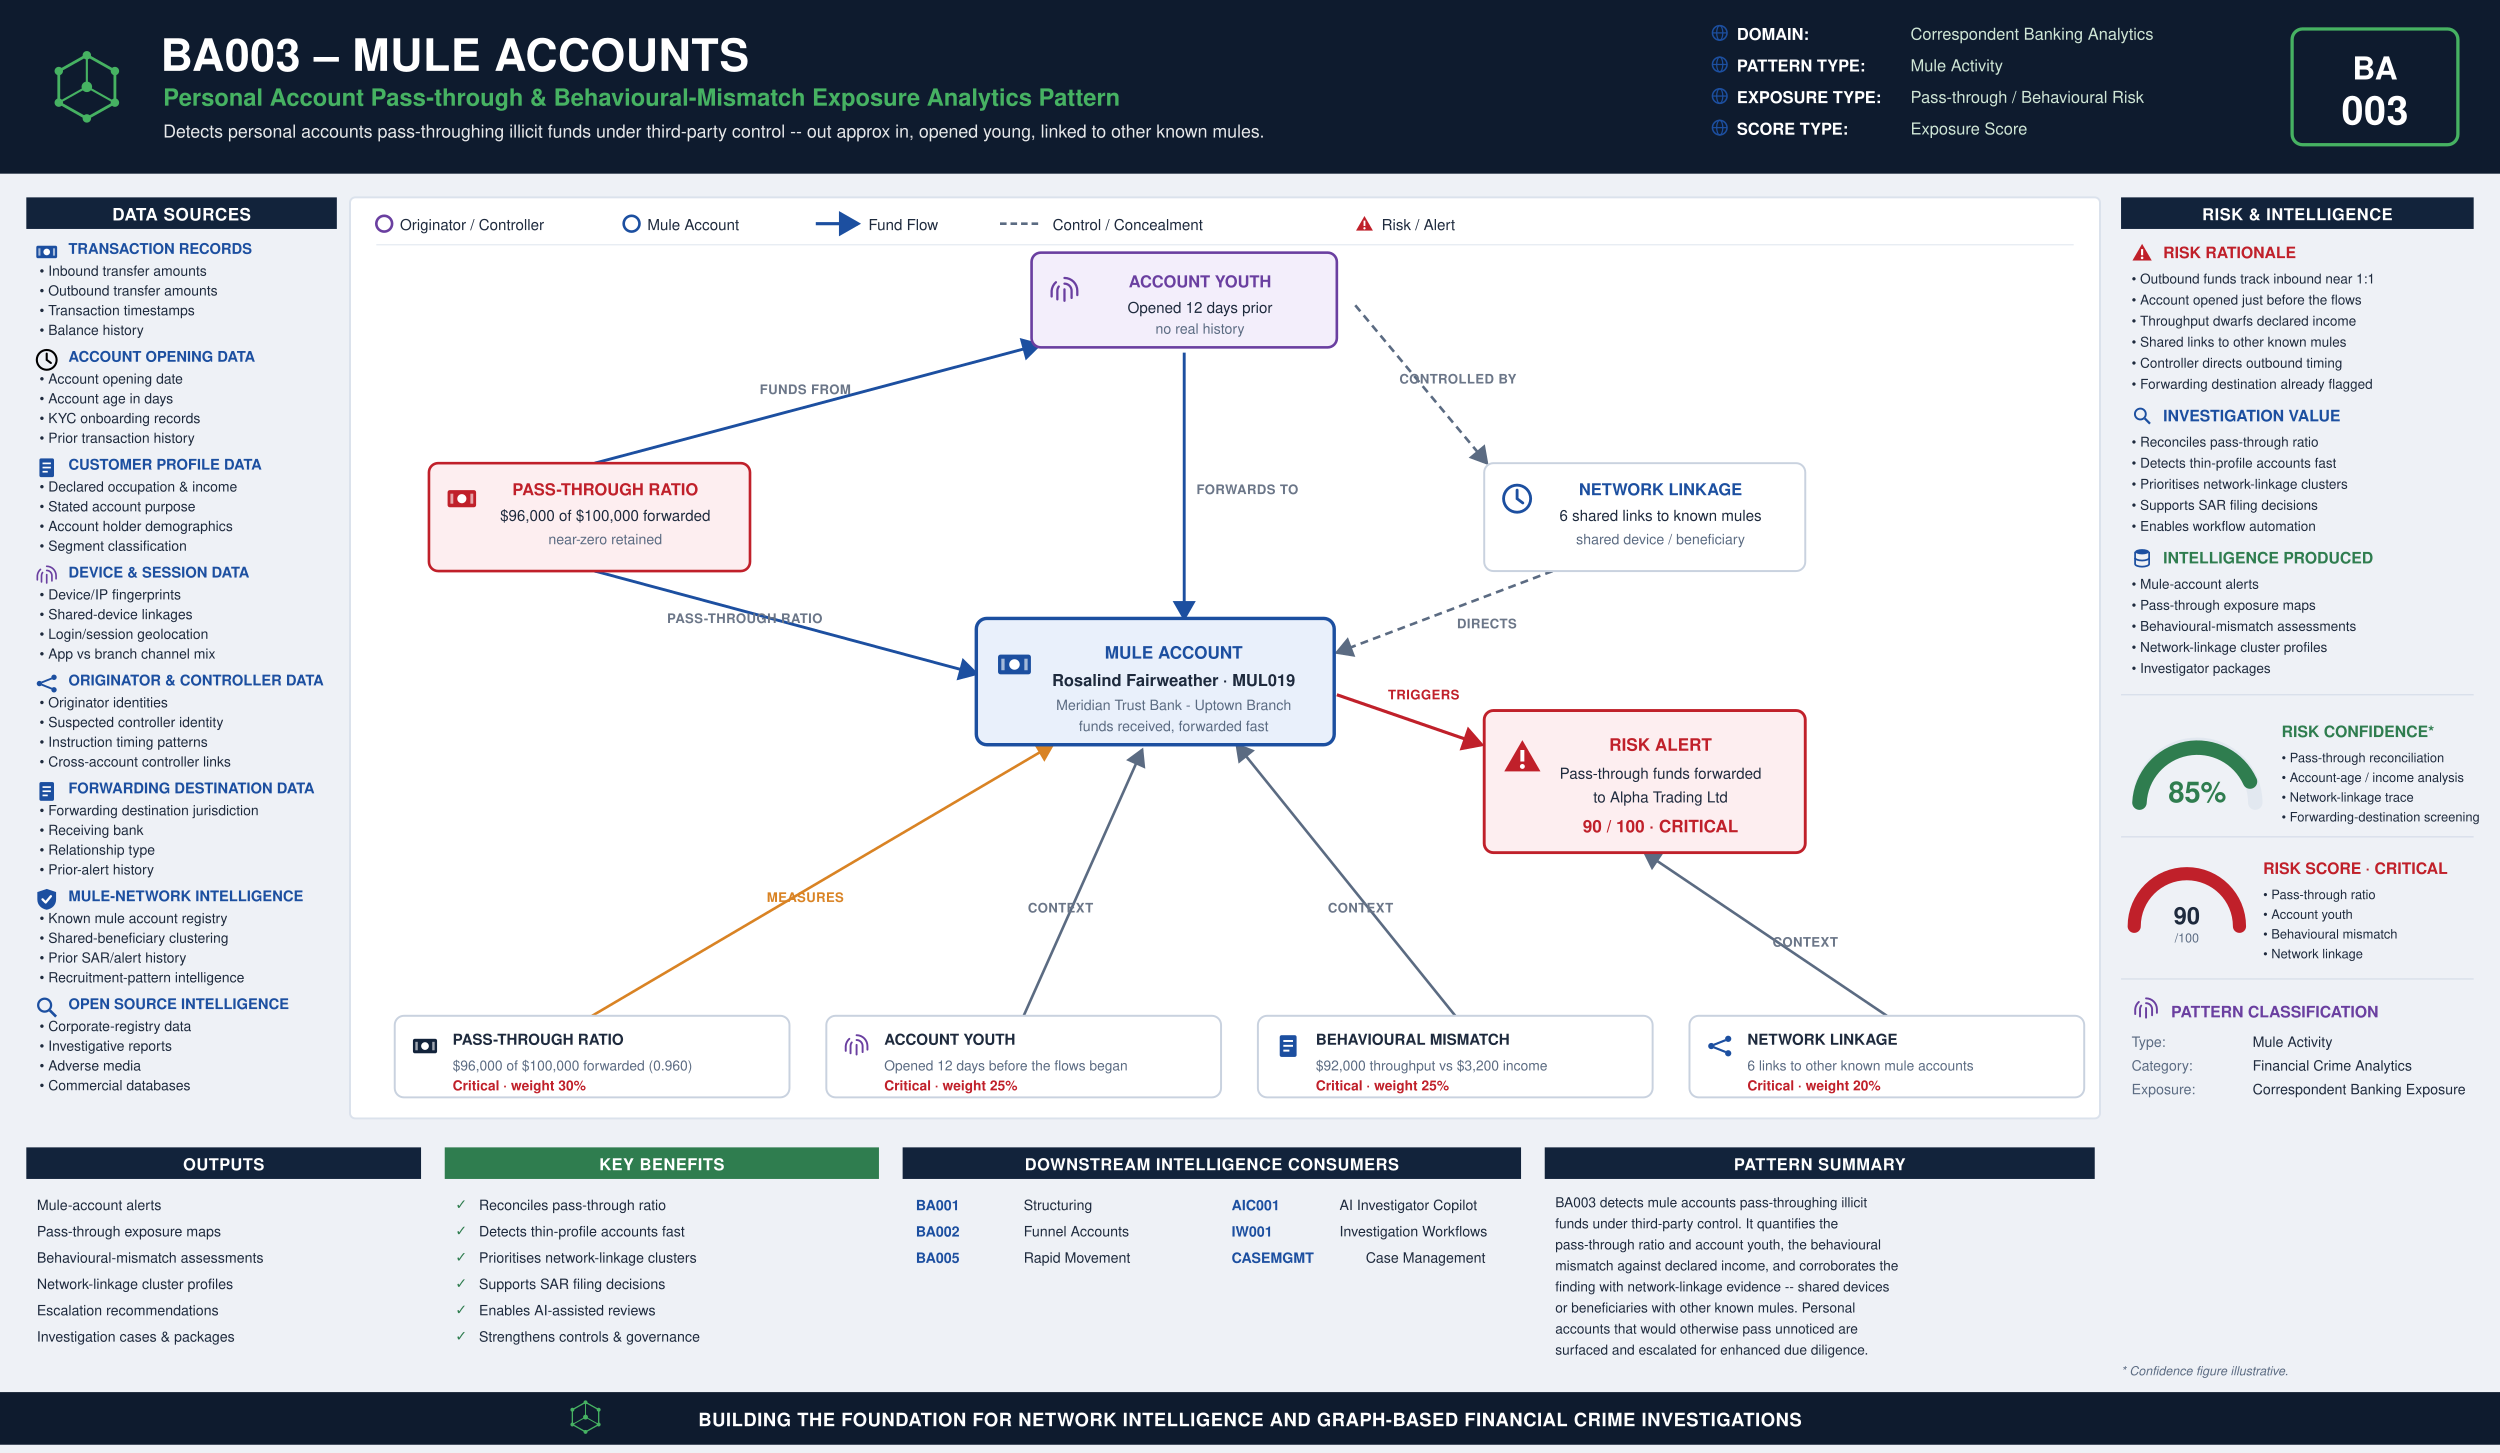
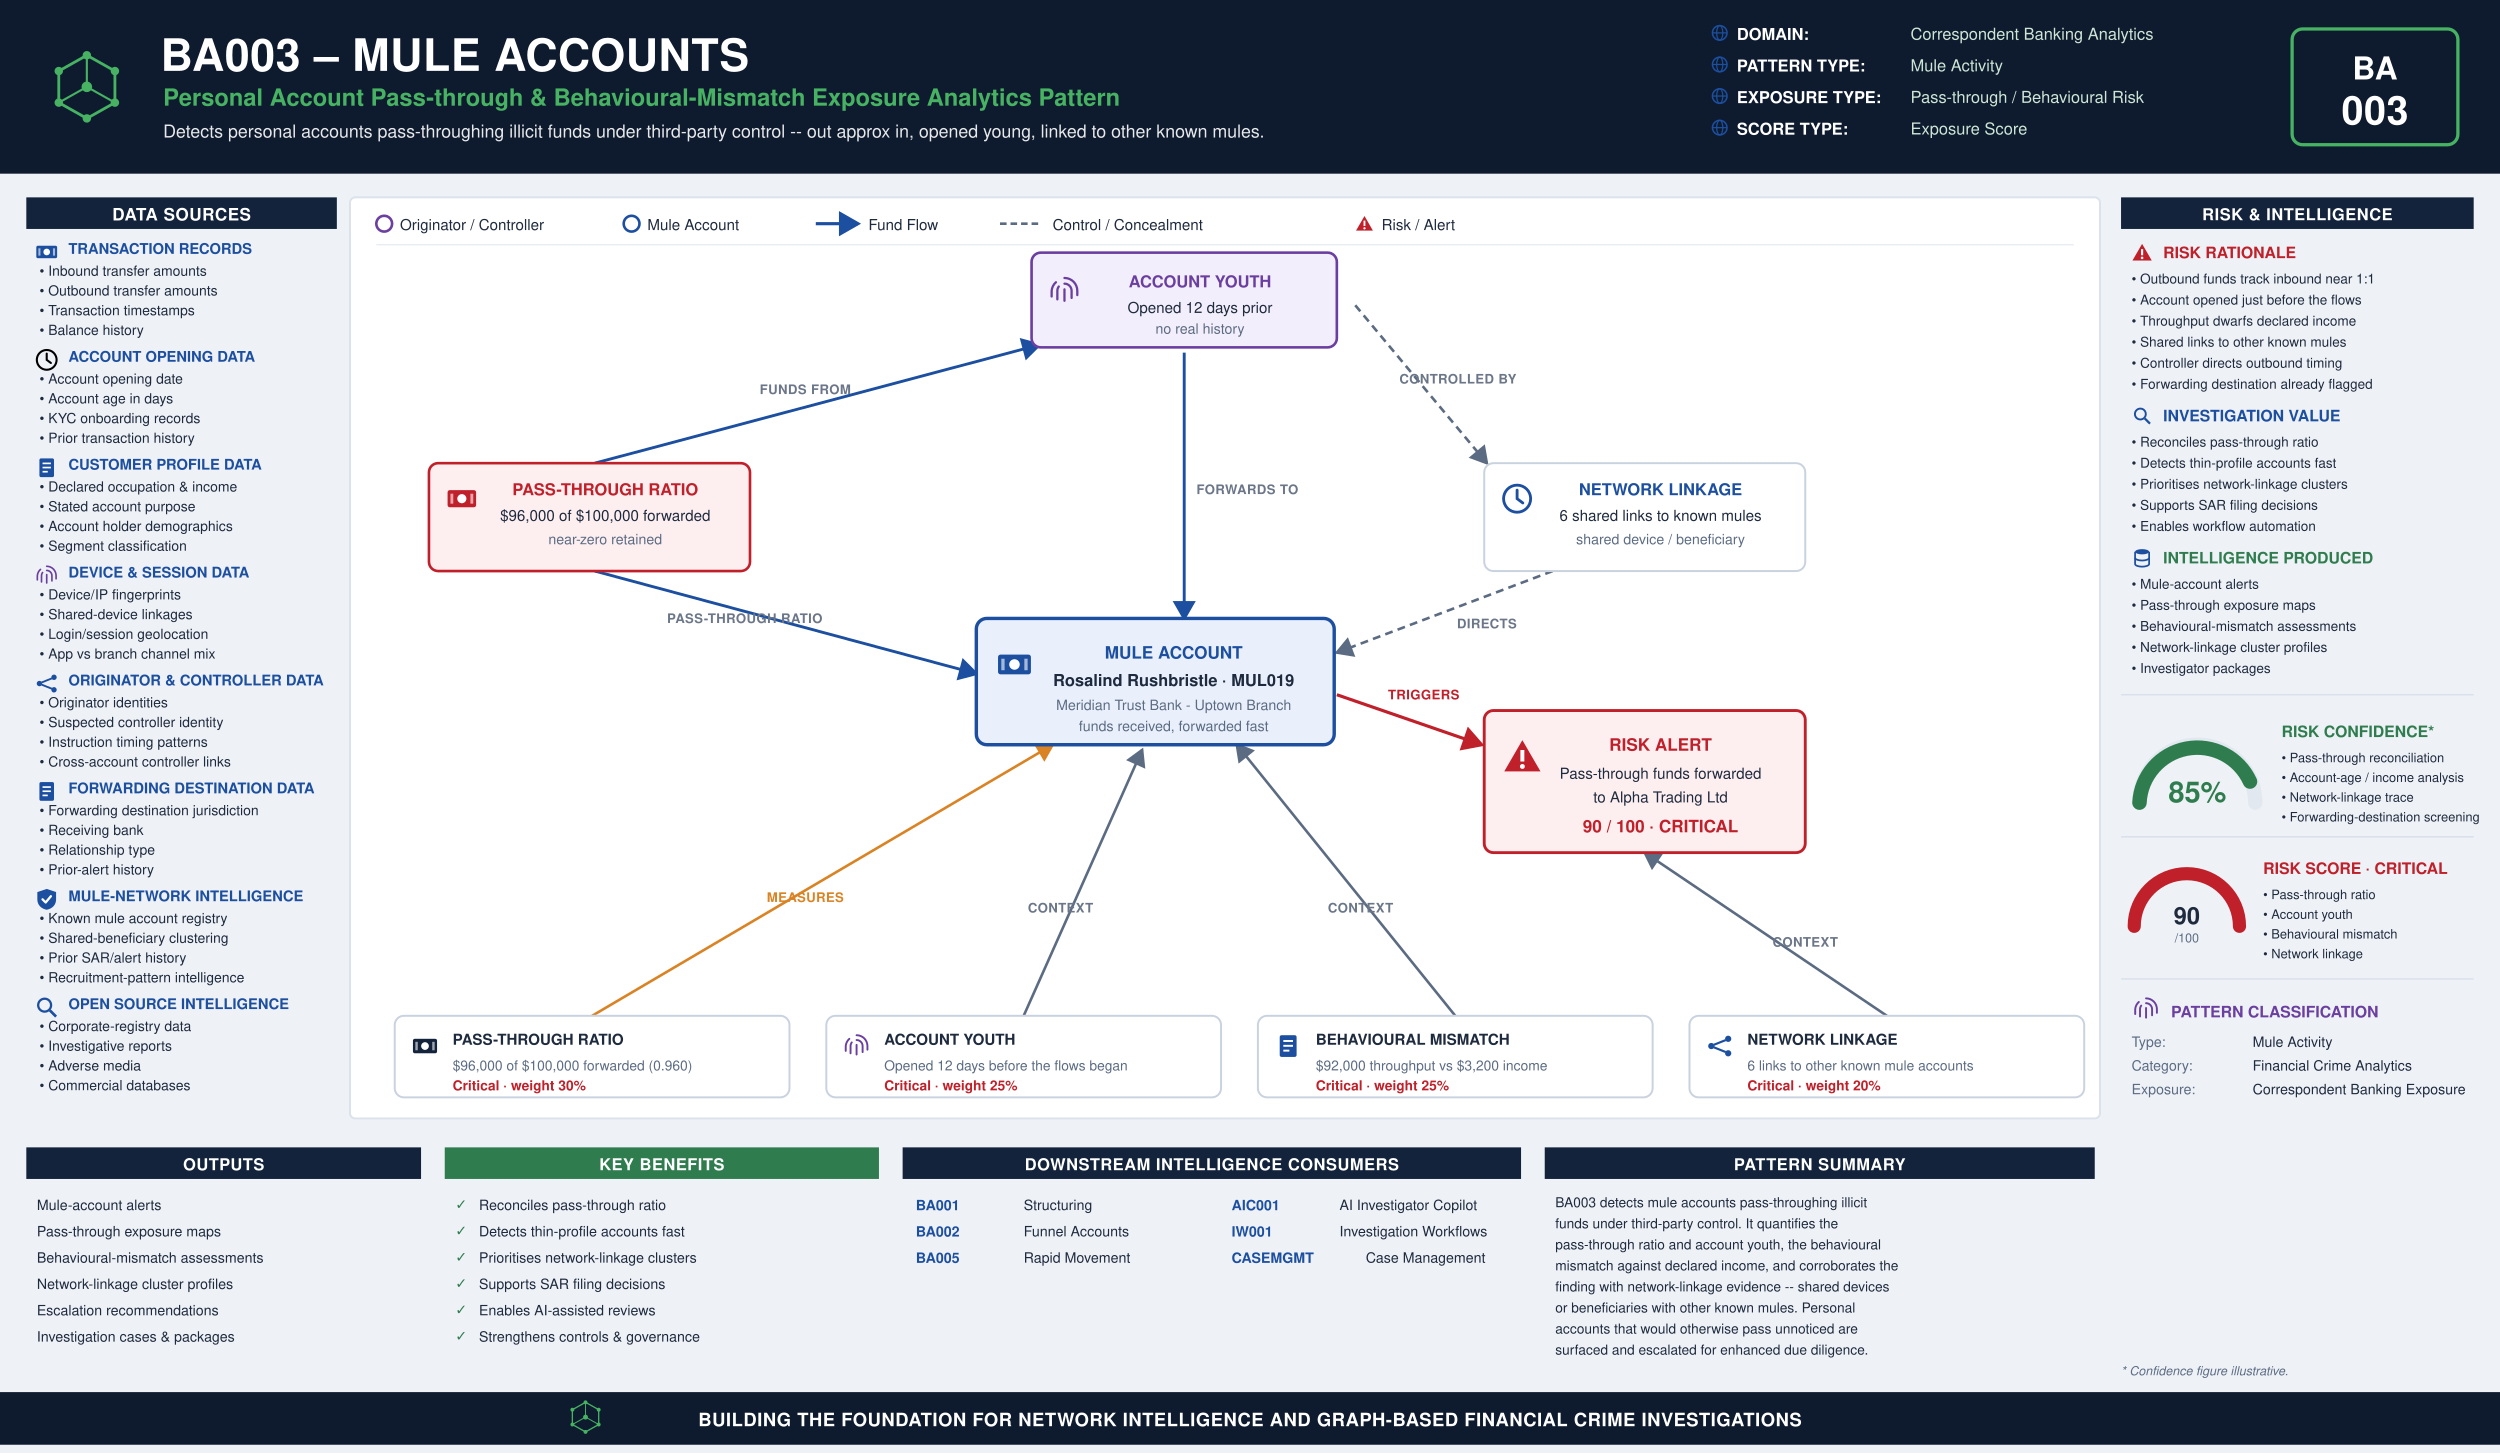
<svg xmlns="http://www.w3.org/2000/svg" viewBox="0 0 1900 1104" font-family="Helvetica, Arial, sans-serif" text-rendering="geometricPrecision">
  <defs>
    <style>
      .nvy{fill:#12233b}.grn{fill:#2f7d4f}.red{fill:#c0202a}.gold{fill:#f4a920}.pur{fill:#6a3fa0}
      .wht{fill:#ffffff}.ink{fill:#1e2a3d}.blu{fill:#1c4fa0}.sub{fill:#5b6b82}
      .hd{fill:#ffffff;font-weight:bold;letter-spacing:.4px}
      .sh{font-weight:bold;fill:#1c4fa0}.b{font-weight:bold}
      .card{fill:#ffffff;stroke:#c9d2df;stroke-width:1.5}
      .elab{fill:#6b7688;font-weight:bold;letter-spacing:.3px}
      text{dominant-baseline:middle}
    </style>
    <marker id="ar" markerWidth="9" markerHeight="9" refX="6" refY="4" orient="auto">
      <path d="M0 0l7 4L0 8z" fill="#1c4fa0" />
    </marker>
    <marker id="arR" markerWidth="9" markerHeight="9" refX="6" refY="4" orient="auto">
      <path d="M0 0l7 4L0 8z" fill="#c0202a" />
    </marker>
    <marker id="arO" markerWidth="9" markerHeight="9" refX="6" refY="4" orient="auto">
      <path d="M0 0l7 4L0 8z" fill="#d98324" />
    </marker>
    <marker id="arG" markerWidth="9" markerHeight="9" refX="6" refY="4" orient="auto">
      <path d="M0 0l7 4L0 8z" fill="#5b6b82" />
    </marker>
    <symbol id="i-globe" viewBox="0 0 24 24">
      <circle cx="12" cy="12" r="9.5" fill="none" stroke="#1c4fa0" stroke-width="2" />
      <ellipse cx="12" cy="12" rx="4" ry="9.5" fill="none" stroke="#1c4fa0" stroke-width="1.6" />
      <line x1="2.5" y1="12" x2="21.5" y2="12" stroke="#1c4fa0" stroke-width="1.6" />
    </symbol>
    <symbol id="i-doc" viewBox="0 0 24 24">
      <rect x="5" y="3" width="14" height="18" rx="1.5" fill="#1c4fa0" />
      <rect x="8" y="7" width="8" height="1.6" fill="#fff" />
      <rect x="8" y="11" width="8" height="1.6" fill="#fff" />
      <rect x="8" y="15" width="5" height="1.6" fill="#fff" />
    </symbol>
    <symbol id="i-link" viewBox="0 0 24 24">
      <circle cx="5" cy="12" r="2.6" fill="#1c4fa0" />
      <circle cx="19" cy="6" r="2.6" fill="#1c4fa0" />
      <circle cx="19" cy="18" r="2.6" fill="#1c4fa0" />
      <line x1="7" y1="11" x2="17" y2="7" stroke="#1c4fa0" stroke-width="1.8" />
      <line x1="7" y1="13" x2="17" y2="17" stroke="#1c4fa0" stroke-width="1.8" />
    </symbol>
    <symbol id="i-search" viewBox="0 0 24 24">
      <circle cx="10" cy="10" r="6.2" fill="none" stroke="#1c4fa0" stroke-width="2.2" />
      <line x1="15" y1="15" x2="21" y2="21" stroke="#1c4fa0" stroke-width="2.6" />
    </symbol>
    <symbol id="i-shield" viewBox="0 0 24 24">
      <path d="M12 2 21 5v7c0 5.5-3.8 9-9 10-5.2-1-9-4.5-9-10V5z" fill="#1c4fa0" />
      <path d="M8 12l3 3 5-6" fill="none" stroke="#fff" stroke-width="2.2" stroke-linecap="round" stroke-linejoin="round" />
    </symbol>
    <symbol id="i-alert" viewBox="0 0 24 24">
      <path d="M12 2 23 21H1z" fill="#c0202a" />
      <rect x="10.8" y="8" width="2.4" height="7" fill="#fff" />
      <circle cx="12" cy="18" r="1.5" fill="#fff" />
    </symbol>
    <symbol id="i-db" viewBox="0 0 24 24">
      <ellipse cx="12" cy="5" rx="8" ry="3" fill="#1c4fa0" />
      <path d="M4 5v14c0 1.6 3.6 3 8 3s8-1.4 8-3V5" fill="none" stroke="#1c4fa0" stroke-width="2" />
      <path d="M4 12c0 1.6 3.6 3 8 3s8-1.4 8-3" fill="none" stroke="#1c4fa0" stroke-width="2" />
    </symbol>
    <symbol id="i-fp" viewBox="0 0 24 24">
      <g fill="none" stroke="#6a3fa0" stroke-width="1.6" stroke-linecap="round">
        <path d="M12 3a9 9 0 0 1 9 9v3" />
        <path d="M6 6a9 9 0 0 0-3 6v4" />
        <path d="M12 7a5 5 0 0 1 5 5v5" />
        <path d="M8 9a5 5 0 0 0-1 3v6" />
        <path d="M12 11v8" />
      </g>
    </symbol>
    <symbol id="i-cash" viewBox="0 0 24 24">
      <rect x="2" y="6" width="20" height="12" rx="1.5" fill="currentColor" />
      <circle cx="12" cy="12" r="3.2" fill="#fff" />
      <rect x="4" y="8.5" width="2" height="7" fill="#fff" opacity=".6" />
      <rect x="18" y="8.5" width="2" height="7" fill="#fff" opacity=".6" />
    </symbol>
    <symbol id="i-bank" viewBox="0 0 24 24">
      <path d="M12 2 22 8H2z" fill="currentColor" />
      <rect x="4" y="9" width="2.4" height="10" fill="currentColor" />
      <rect x="10.8" y="9" width="2.4" height="10" fill="currentColor" />
      <rect x="17.6" y="9" width="2.4" height="10" fill="currentColor" />
      <rect x="2" y="20" width="20" height="2" fill="currentColor" />
    </symbol>
    <symbol id="i-clock" viewBox="0 0 24 24">
      <circle cx="12" cy="12" r="9.5" fill="none" stroke="currentColor" stroke-width="2" />
      <path d="M12 6v6l4 3" fill="none" stroke="currentColor" stroke-width="2" stroke-linecap="round" />
    </symbol>
    <symbol id="i-hex" viewBox="0 0 48 48">
      <g fill="none" stroke="#46b262" stroke-width="1.6">
        <path d="M24 6 40 15v18L24 42 8 33V15z" />
      </g>
      <g fill="#46b262">
        <circle cx="24" cy="6" r="2.4" />
        <circle cx="40" cy="15" r="2.4" />
        <circle cx="40" cy="33" r="2.4" />
        <circle cx="24" cy="42" r="2.4" />
        <circle cx="8" cy="33" r="2.4" />
        <circle cx="8" cy="15" r="2.4" />
        <circle cx="24" cy="24" r="3" />
      </g>
      <g stroke="#46b262" stroke-width="1.2">
        <line x1="24" y1="24" x2="24" y2="6" />
        <line x1="24" y1="24" x2="40" y2="33" />
        <line x1="24" y1="24" x2="8" y2="33" />
      </g>
    </symbol>
  </defs>
  <rect width="1900" height="1104" fill="#eef1f6" />
  <rect x="0" y="0" width="1900" height="132" fill="#0e1b2e" />
  <use href="#i-hex" x="34" y="34" width="64" height="64" />
  <text x="122" y="42" class="hd" font-size="34">BA003 – MULE ACCOUNTS</text>
  <text x="124" y="74" font-size="18" font-weight="bold" fill="#46b262">Personal Account Pass-through &amp; Behavioural-Mismatch Exposure Analytics Pattern</text>
  <text x="124" y="100" class="wht" font-size="13.5" opacity=".9">Detects personal accounts pass-throughing illicit funds under third-party control -- out approx in, opened young, linked to other known mules.</text>
  <g font-size="12.5">
    <use href="#i-globe" x="1300" y="18" width="14" height="14" />
    <text x="1320" y="26" class="wht b">DOMAIN:</text>
    <text x="1452" y="26" fill="#cfe6d6">Correspondent Banking Analytics</text>
    <use href="#i-globe" x="1300" y="42" width="14" height="14" />
    <text x="1320" y="50" class="wht b">PATTERN TYPE:</text>
    <text x="1452" y="50" fill="#cfe6d6">Mule Activity</text>
    <use href="#i-globe" x="1300" y="66" width="14" height="14" />
    <text x="1320" y="74" class="wht b">EXPOSURE TYPE:</text>
    <text x="1452" y="74" fill="#cfe6d6">Pass-through / Behavioural Risk</text>
    <use href="#i-globe" x="1300" y="90" width="14" height="14" />
    <text x="1320" y="98" class="wht b">SCORE TYPE:</text>
    <text x="1452" y="98" fill="#cfe6d6">Exposure Score</text>
  </g>
  <rect x="1742" y="22" width="126" height="88" rx="8" fill="#0e1b2e" stroke="#46b262" stroke-width="2.5" />
  <text x="1805" y="52" class="hd" font-size="24" text-anchor="middle" fill="#46b262">BA</text>
  <text x="1805" y="84" class="hd" font-size="30" text-anchor="middle" fill="#46b262">003</text>
  <rect x="20" y="150" width="236" height="24" class="nvy" />
  <text x="138" y="163" class="hd" font-size="13" text-anchor="middle">DATA SOURCES</text>
  <g font-size="10.6">
    <g transform="translate(0,182)">
      <use href="#i-cash" x="26" y="0" width="19" height="19" color="#1c4fa0" />
      <text x="52" y="7" class="sh" font-size="11.2">TRANSACTION RECORDS</text>
      <text x="30" y="24" class="ink">• Inbound transfer amounts</text>
      <text x="30" y="39" class="ink">• Outbound transfer amounts</text>
      <text x="30" y="54" class="ink">• Transaction timestamps</text>
      <text x="30" y="69" class="ink">• Balance history</text>
    </g>
    <g transform="translate(0,264)">
      <use href="#i-clock" x="26" y="0" width="19" height="19" />
      <text x="52" y="7" class="sh" font-size="11.2">ACCOUNT OPENING DATA</text>
      <text x="30" y="24" class="ink">• Account opening date</text>
      <text x="30" y="39" class="ink">• Account age in days</text>
      <text x="30" y="54" class="ink">• KYC onboarding records</text>
      <text x="30" y="69" class="ink">• Prior transaction history</text>
    </g>
    <g transform="translate(0,346)">
      <use href="#i-doc" x="26" y="0" width="19" height="19" />
      <text x="52" y="7" class="sh" font-size="11.2">CUSTOMER PROFILE DATA</text>
      <text x="30" y="24" class="ink">• Declared occupation &amp; income</text>
      <text x="30" y="39" class="ink">• Stated account purpose</text>
      <text x="30" y="54" class="ink">• Account holder demographics</text>
      <text x="30" y="69" class="ink">• Segment classification</text>
    </g>
    <g transform="translate(0,428)">
      <use href="#i-fp" x="26" y="0" width="19" height="19" />
      <text x="52" y="7" class="sh" font-size="11.2">DEVICE &amp; SESSION DATA</text>
      <text x="30" y="24" class="ink">• Device/IP fingerprints</text>
      <text x="30" y="39" class="ink">• Shared-device linkages</text>
      <text x="30" y="54" class="ink">• Login/session geolocation</text>
      <text x="30" y="69" class="ink">• App vs branch channel mix</text>
    </g>
    <g transform="translate(0,510)">
      <use href="#i-link" x="26" y="0" width="19" height="19" />
      <text x="52" y="7" class="sh" font-size="11.2">ORIGINATOR &amp; CONTROLLER DATA</text>
      <text x="30" y="24" class="ink">• Originator identities</text>
      <text x="30" y="39" class="ink">• Suspected controller identity</text>
      <text x="30" y="54" class="ink">• Instruction timing patterns</text>
      <text x="30" y="69" class="ink">• Cross-account controller links</text>
    </g>
    <g transform="translate(0,592)">
      <use href="#i-doc" x="26" y="0" width="19" height="19" />
      <text x="52" y="7" class="sh" font-size="11.2">FORWARDING DESTINATION DATA</text>
      <text x="30" y="24" class="ink">• Forwarding destination jurisdiction</text>
      <text x="30" y="39" class="ink">• Receiving bank</text>
      <text x="30" y="54" class="ink">• Relationship type</text>
      <text x="30" y="69" class="ink">• Prior-alert history</text>
    </g>
    <g transform="translate(0,674)">
      <use href="#i-shield" x="26" y="0" width="19" height="19" />
      <text x="52" y="7" class="sh" font-size="11.2">MULE-NETWORK INTELLIGENCE</text>
      <text x="30" y="24" class="ink">• Known mule account registry</text>
      <text x="30" y="39" class="ink">• Shared-beneficiary clustering</text>
      <text x="30" y="54" class="ink">• Prior SAR/alert history</text>
      <text x="30" y="69" class="ink">• Recruitment-pattern intelligence</text>
    </g>
    <g transform="translate(0,756)">
      <use href="#i-search" x="26" y="0" width="19" height="19" />
      <text x="52" y="7" class="sh" font-size="11.2">OPEN SOURCE INTELLIGENCE</text>
      <text x="30" y="24" class="ink">• Corporate-registry data</text>
      <text x="30" y="39" class="ink">• Investigative reports</text>
      <text x="30" y="54" class="ink">• Adverse media</text>
      <text x="30" y="69" class="ink">• Commercial databases</text>
    </g>
  </g>
  <rect x="266" y="150" width="1330" height="700" rx="4" fill="#ffffff" stroke="#dbe2ec" stroke-width="1.5" />
  <g font-size="11.5" class="ink">
    <circle cx="292" cy="170" r="6" fill="none" stroke="#6a3fa0" stroke-width="2" />
    <text x="304" y="171">Originator / Controller</text>
    <circle cx="480" cy="170" r="6" fill="none" stroke="#1c4fa0" stroke-width="2" />
    <text x="492" y="171">Mule Account</text>
    <line x1="620" y1="170" x2="652" y2="170" stroke="#1c4fa0" stroke-width="2.4" marker-end="url(#ar)" />
    <text x="660" y="171">Fund Flow</text>
    <line x1="760" y1="170" x2="792" y2="170" stroke="#5b6b82" stroke-width="2" stroke-dasharray="5 3" />
    <text x="800" y="171">Control / Concealment</text>
    <use href="#i-alert" x="1030" y="163" width="14" height="14" />
    <text x="1050" y="171">Risk / Alert</text>
  </g>
  <line x1="286" y1="186" x2="1576" y2="186" stroke="#e6ebf2" />
  <g fill="none">
    <path d="M452 352 L790 262" stroke="#1c4fa0" stroke-width="2.2" marker-end="url(#ar)" />
    <path d="M1030 232 L1130 352" stroke="#5b6b82" stroke-width="2" stroke-dasharray="6 4" marker-end="url(#arG)" />
    <path d="M900 268 L900 470" stroke="#1c4fa0" stroke-width="2.2" marker-end="url(#ar)" />
    <path d="M1180 434 L1016 496" stroke="#5b6b82" stroke-width="2" stroke-dasharray="6 4" marker-end="url(#arG)" />
    <path d="M452 434 L742 512" stroke="#1c4fa0" stroke-width="2.2" marker-end="url(#ar)" />
    <path d="M1016 528 L1126 566" stroke="#c0202a" stroke-width="2.4" marker-end="url(#arR)" />
    <path d="M450 772 L800 566" stroke="#d98324" stroke-width="2" marker-end="url(#arO)" />
    <path d="M778 772 L868 570" stroke="#5b6b82" stroke-width="2" marker-end="url(#arG)" />
    <path d="M1106 772 L940 566" stroke="#5b6b82" stroke-width="2" marker-end="url(#arG)" />
    <path d="M1434 772 L1250 648" stroke="#5b6b82" stroke-width="2" marker-end="url(#arG)" />
  </g>
  <g font-size="10" class="elab" text-anchor="middle">
    <text x="612" y="296">FUNDS FROM</text>
    <text x="1108" y="288" fill="#6b7688">CONTROLLED BY</text>
    <text x="948" y="372">FORWARDS TO</text>
    <text x="1130" y="474" fill="#6b7688">DIRECTS</text>
    <text x="566" y="470">PASS-THROUGH RATIO</text>
    <text x="1082" y="528" fill="#c0202a">TRIGGERS</text>
    <text x="612" y="682" fill="#d98324">MEASURES</text>
    <text x="806" y="690">CONTEXT</text>
    <text x="1034" y="690">CONTEXT</text>
    <text x="1372" y="716">CONTEXT</text>
  </g>
  <g>
    <rect x="326" y="352" width="244" height="82" rx="7" fill="#fdeef0" stroke="#c0202a" stroke-width="2" />
    <use href="#i-cash" x="338" y="366" width="26" height="26" color="#c0202a" />
    <text x="460" y="372" class="red b" font-size="12.5" text-anchor="middle">PASS-THROUGH RATIO</text>
    <text x="460" y="392" class="ink" font-size="11.5" text-anchor="middle">$96,000 of $100,000 forwarded</text>
    <text x="460" y="410" class="sub" font-size="10.8" text-anchor="middle">near-zero retained</text>
  </g>
  <g>
    <rect x="784" y="192" width="232" height="72" rx="7" fill="#f3eefb" stroke="#6a3fa0" stroke-width="2" />
    <use href="#i-fp" x="796" y="208" width="26" height="26" />
    <text x="912" y="214" class="pur b" font-size="12.5" text-anchor="middle">ACCOUNT YOUTH</text>
    <text x="912" y="234" class="ink" font-size="11.5" text-anchor="middle">Opened 12 days prior</text>
    <text x="912" y="250" class="sub" font-size="10.8" text-anchor="middle">no real history</text>
  </g>
  <g>
    <rect x="1128" y="352" width="244" height="82" rx="7" class="card" />
    <use href="#i-clock" x="1140" y="366" width="26" height="26" color="#1c4fa0" />
    <text x="1262" y="372" class="blu b" font-size="12.5" text-anchor="middle">NETWORK LINKAGE</text>
    <text x="1262" y="392" class="ink" font-size="11.5" text-anchor="middle">6 shared links to known mules</text>
    <text x="1262" y="410" class="sub" font-size="10.8" text-anchor="middle">shared device / beneficiary</text>
  </g>
  <g>
    <rect x="742" y="470" width="272" height="96" rx="8" fill="#e9f0fb" stroke="#1c4fa0" stroke-width="2.6" />
    <use href="#i-cash" x="756" y="490" width="30" height="30" color="#1c4fa0" />
    <text x="892" y="496" class="blu b" font-size="13" text-anchor="middle">MULE ACCOUNT</text>
-     <text x="892" y="517" class="ink b" font-size="12.5" text-anchor="middle">Rosalind Fairweather · MUL019</text>
+     <text x="892" y="517" class="ink b" font-size="12.5" text-anchor="middle">Rosalind Rushbristle · MUL019</text>
    <text x="892" y="536" class="sub" font-size="10.8" text-anchor="middle">Meridian Trust Bank - Uptown Branch</text>
    <text x="892" y="552" class="sub" font-size="10.8" text-anchor="middle">funds received, forwarded fast</text>
  </g>
  <g>
    <rect x="1128" y="540" width="244" height="108" rx="7" fill="#fdeef0" stroke="#c0202a" stroke-width="2.2" />
    <use href="#i-alert" x="1142" y="560" width="30" height="30" />
    <text x="1262" y="566" class="red b" font-size="13" text-anchor="middle">RISK ALERT</text>
    <text x="1262" y="588" class="ink" font-size="11.5" text-anchor="middle">Pass-through funds forwarded</text>
    <text x="1262" y="606" class="ink" font-size="11.5" text-anchor="middle">to Alpha Trading Ltd</text>
    <text x="1262" y="628" class="red b" font-size="13" text-anchor="middle">90 / 100 · CRITICAL</text>
  </g>
  <g>
    <rect x="300" y="772" width="300" height="62" rx="7" class="card" />
    <use href="#i-cash" x="312" y="784" width="22" height="22" color="#12233b" />
    <text x="344" y="790" class="ink b" font-size="11.5">PASS-THROUGH RATIO</text>
    <text x="344" y="810" class="sub" font-size="10.5">$96,000 of $100,000 forwarded (0.960)</text>
    <text x="344" y="825" class="red b" font-size="10.5">Critical · weight 30%</text>
    <rect x="628" y="772" width="300" height="62" rx="7" class="card" />
    <use href="#i-fp" x="640" y="784" width="22" height="22" />
    <text x="672" y="790" class="ink b" font-size="11.5">ACCOUNT YOUTH</text>
    <text x="672" y="810" class="sub" font-size="10.5">Opened 12 days before the flows began</text>
    <text x="672" y="825" class="red b" font-size="10.5">Critical · weight 25%</text>
    <rect x="956" y="772" width="300" height="62" rx="7" class="card" />
    <use href="#i-doc" x="968" y="784" width="22" height="22" />
    <text x="1000" y="790" class="ink b" font-size="11.5">BEHAVIOURAL MISMATCH</text>
    <text x="1000" y="810" class="sub" font-size="10.5">$92,000 throughput vs $3,200 income</text>
    <text x="1000" y="825" class="red b" font-size="10.5">Critical · weight 25%</text>
    <rect x="1284" y="772" width="300" height="62" rx="7" class="card" />
    <use href="#i-link" x="1296" y="784" width="22" height="22" />
    <text x="1328" y="790" class="ink b" font-size="11.5">NETWORK LINKAGE</text>
    <text x="1328" y="810" class="sub" font-size="10.5">6 links to other known mule accounts</text>
    <text x="1328" y="825" class="red b" font-size="10.5">Critical · weight 20%</text>
  </g>
  <rect x="1612" y="150" width="268" height="24" class="nvy" />
  <text x="1746" y="163" class="hd" font-size="12.5" text-anchor="middle">RISK &amp; INTELLIGENCE</text>
  <g font-size="10.3">
    <use href="#i-alert" x="1620" y="184" width="16" height="16" />
    <text x="1644" y="192" class="red b" font-size="12">RISK RATIONALE</text>
    <g class="ink">
      <text x="1620" y="212">• Outbound funds track inbound near 1:1</text>
      <text x="1620" y="228">• Account opened just before the flows</text>
      <text x="1620" y="244">• Throughput dwarfs declared income</text>
      <text x="1620" y="260">• Shared links to other known mules</text>
      <text x="1620" y="276">• Controller directs outbound timing</text>
      <text x="1620" y="292">• Forwarding destination already flagged</text>
    </g>
    <use href="#i-search" x="1620" y="308" width="16" height="16" />
    <text x="1644" y="316" class="blu b" font-size="12">INVESTIGATION VALUE</text>
    <g class="ink">
      <text x="1620" y="336">• Reconciles pass-through ratio</text>
      <text x="1620" y="352">• Detects thin-profile accounts fast</text>
      <text x="1620" y="368">• Prioritises network-linkage clusters</text>
      <text x="1620" y="384">• Supports SAR filing decisions</text>
      <text x="1620" y="400">• Enables workflow automation</text>
    </g>
    <use href="#i-db" x="1620" y="416" width="16" height="16" />
    <text x="1644" y="424" class="grn b" font-size="12">INTELLIGENCE PRODUCED</text>
    <g class="ink">
      <text x="1620" y="444">• Mule-account alerts</text>
      <text x="1620" y="460">• Pass-through exposure maps</text>
      <text x="1620" y="476">• Behavioural-mismatch assessments</text>
      <text x="1620" y="492">• Network-linkage cluster profiles</text>
      <text x="1620" y="508">• Investigator packages</text>
    </g>
  </g>
  <line x1="1612" y1="528" x2="1880" y2="528" stroke="#d7deea" />
  <path d="M1626 610 A44 44 0 0 1 1714 610" fill="none" stroke="#e2e8f0" stroke-width="11" stroke-linecap="round" />
  <path d="M1626 610 A44 44 0 0 1 1710 594" fill="none" stroke="#2f7d4f" stroke-width="11" stroke-linecap="round" />
  <text x="1670" y="602" class="grn b" font-size="22" text-anchor="middle">85%</text>
  <text x="1734" y="556" class="grn b" font-size="12">RISK CONFIDENCE*</text>
  <g font-size="9.8" class="ink">
    <text x="1734" y="576">• Pass-through reconciliation</text>
    <text x="1734" y="591">• Account-age / income analysis</text>
    <text x="1734" y="606">• Network-linkage trace</text>
    <text x="1734" y="621">• Forwarding-destination screening</text>
  </g>
  <line x1="1612" y1="636" x2="1880" y2="636" stroke="#d7deea" />
  <path d="M1622 704 A40 40 0 0 1 1702 704" fill="none" stroke="#c0202a" stroke-width="10" stroke-linecap="round" />
  <text x="1662" y="696" class="ink b" font-size="18" text-anchor="middle">90</text>
  <text x="1662" y="713" class="sub" font-size="9.5" text-anchor="middle">/100</text>
  <text x="1720" y="660" class="red b" font-size="12">RISK SCORE · CRITICAL</text>
  <g font-size="9.8" class="ink">
    <text x="1720" y="680">• Pass-through ratio</text>
    <text x="1720" y="695">• Account youth</text>
    <text x="1720" y="710">• Behavioural mismatch</text>
    <text x="1720" y="725">• Network linkage</text>
  </g>
  <line x1="1612" y1="744" x2="1880" y2="744" stroke="#d7deea" />
  <use href="#i-fp" x="1620" y="756" width="22" height="22" />
  <text x="1650" y="769" class="pur b" font-size="12">PATTERN CLASSIFICATION</text>
  <g font-size="10.8">
    <text x="1620" y="792" class="sub">Type:</text>
    <text x="1712" y="792" class="ink">Mule Activity</text>
    <text x="1620" y="810" class="sub">Category:</text>
    <text x="1712" y="810" class="ink">Financial Crime Analytics</text>
    <text x="1620" y="828" class="sub">Exposure:</text>
    <text x="1712" y="828" class="ink">Correspondent Banking Exposure</text>
  </g>
  <g transform="translate(20,872)">
    <rect x="0" y="0" width="300" height="24" class="nvy" />
    <text x="150" y="13" class="hd" font-size="12.5" text-anchor="middle">OUTPUTS</text>
    <g font-size="10.8" class="ink">
      <text x="8" y="44">Mule-account alerts</text>
      <text x="8" y="64">Pass-through exposure maps</text>
      <text x="8" y="84">Behavioural-mismatch assessments</text>
      <text x="8" y="104">Network-linkage cluster profiles</text>
      <text x="8" y="124">Escalation recommendations</text>
      <text x="8" y="144">Investigation cases &amp; packages</text>
    </g>
  </g>
  <g transform="translate(338,872)">
    <rect x="0" y="0" width="330" height="24" class="grn" />
    <text x="165" y="13" class="hd" font-size="12.5" text-anchor="middle">KEY BENEFITS</text>
    <g font-size="10.8" class="ink">
      <g fill="#2f7d4f" font-weight="bold">
        <text x="8" y="44">✓</text>
        <text x="8" y="64">✓</text>
        <text x="8" y="84">✓</text>
        <text x="8" y="104">✓</text>
        <text x="8" y="124">✓</text>
        <text x="8" y="144">✓</text>
      </g>
      <text x="26" y="44">Reconciles pass-through ratio</text>
      <text x="26" y="64">Detects thin-profile accounts fast</text>
      <text x="26" y="84">Prioritises network-linkage clusters</text>
      <text x="26" y="104">Supports SAR filing decisions</text>
      <text x="26" y="124">Enables AI-assisted reviews</text>
      <text x="26" y="144">Strengthens controls &amp; governance</text>
    </g>
  </g>
  <g transform="translate(686,872)">
    <rect x="0" y="0" width="470" height="24" class="nvy" />
    <text x="235" y="13" class="hd" font-size="12.5" text-anchor="middle">DOWNSTREAM INTELLIGENCE CONSUMERS</text>
    <g font-size="10.8">
      <text x="10" y="44" class="sh">BA001</text>
      <text x="92" y="44" class="ink">Structuring</text>
      <text x="10" y="64" class="sh">BA002</text>
      <text x="92" y="64" class="ink">Funnel Accounts</text>
      <text x="10" y="84" class="sh">BA005</text>
      <text x="92" y="84" class="ink">Rapid Movement</text>
      <text x="250" y="44" class="sh">AIC001</text>
      <text x="332" y="44" class="ink">AI Investigator Copilot</text>
      <text x="250" y="64" class="sh">IW001</text>
      <text x="332" y="64" class="ink">Investigation Workflows</text>
      <text x="250" y="84" class="sh">CASEMGMT</text>
      <text x="352" y="84" class="ink">Case Management</text>
    </g>
  </g>
  <g transform="translate(1174,872)">
    <rect x="0" y="0" width="418" height="24" class="nvy" />
    <text x="209" y="13" class="hd" font-size="12.5" text-anchor="middle">PATTERN SUMMARY</text>
    <g font-size="10.4" class="ink">
      <text x="8" y="42">BA003 detects mule accounts pass-throughing illicit</text>
      <text x="8" y="58">funds under third-party control. It quantifies the</text>
      <text x="8" y="74">pass-through ratio and account youth, the behavioural</text>
      <text x="8" y="90">mismatch against declared income, and corroborates the</text>
      <text x="8" y="106">finding with network-linkage evidence -- shared devices</text>
      <text x="8" y="122">or beneficiaries with other known mules. Personal</text>
      <text x="8" y="138">accounts that would otherwise pass unnoticed are</text>
      <text x="8" y="154">surfaced and escalated for enhanced due diligence.</text>
    </g>
  </g>
  <text x="1612" y="1042" class="sub" font-size="9.5" font-style="italic">* Confidence figure illustrative.</text>
  <rect x="0" y="1058" width="1900" height="40" fill="#0e1b2e" />
  <use href="#i-hex" x="430" y="1062" width="30" height="30" />
  <text x="950" y="1079" class="hd" font-size="14" text-anchor="middle">BUILDING THE FOUNDATION FOR NETWORK INTELLIGENCE AND GRAPH-BASED FINANCIAL CRIME INVESTIGATIONS</text>
</svg>
